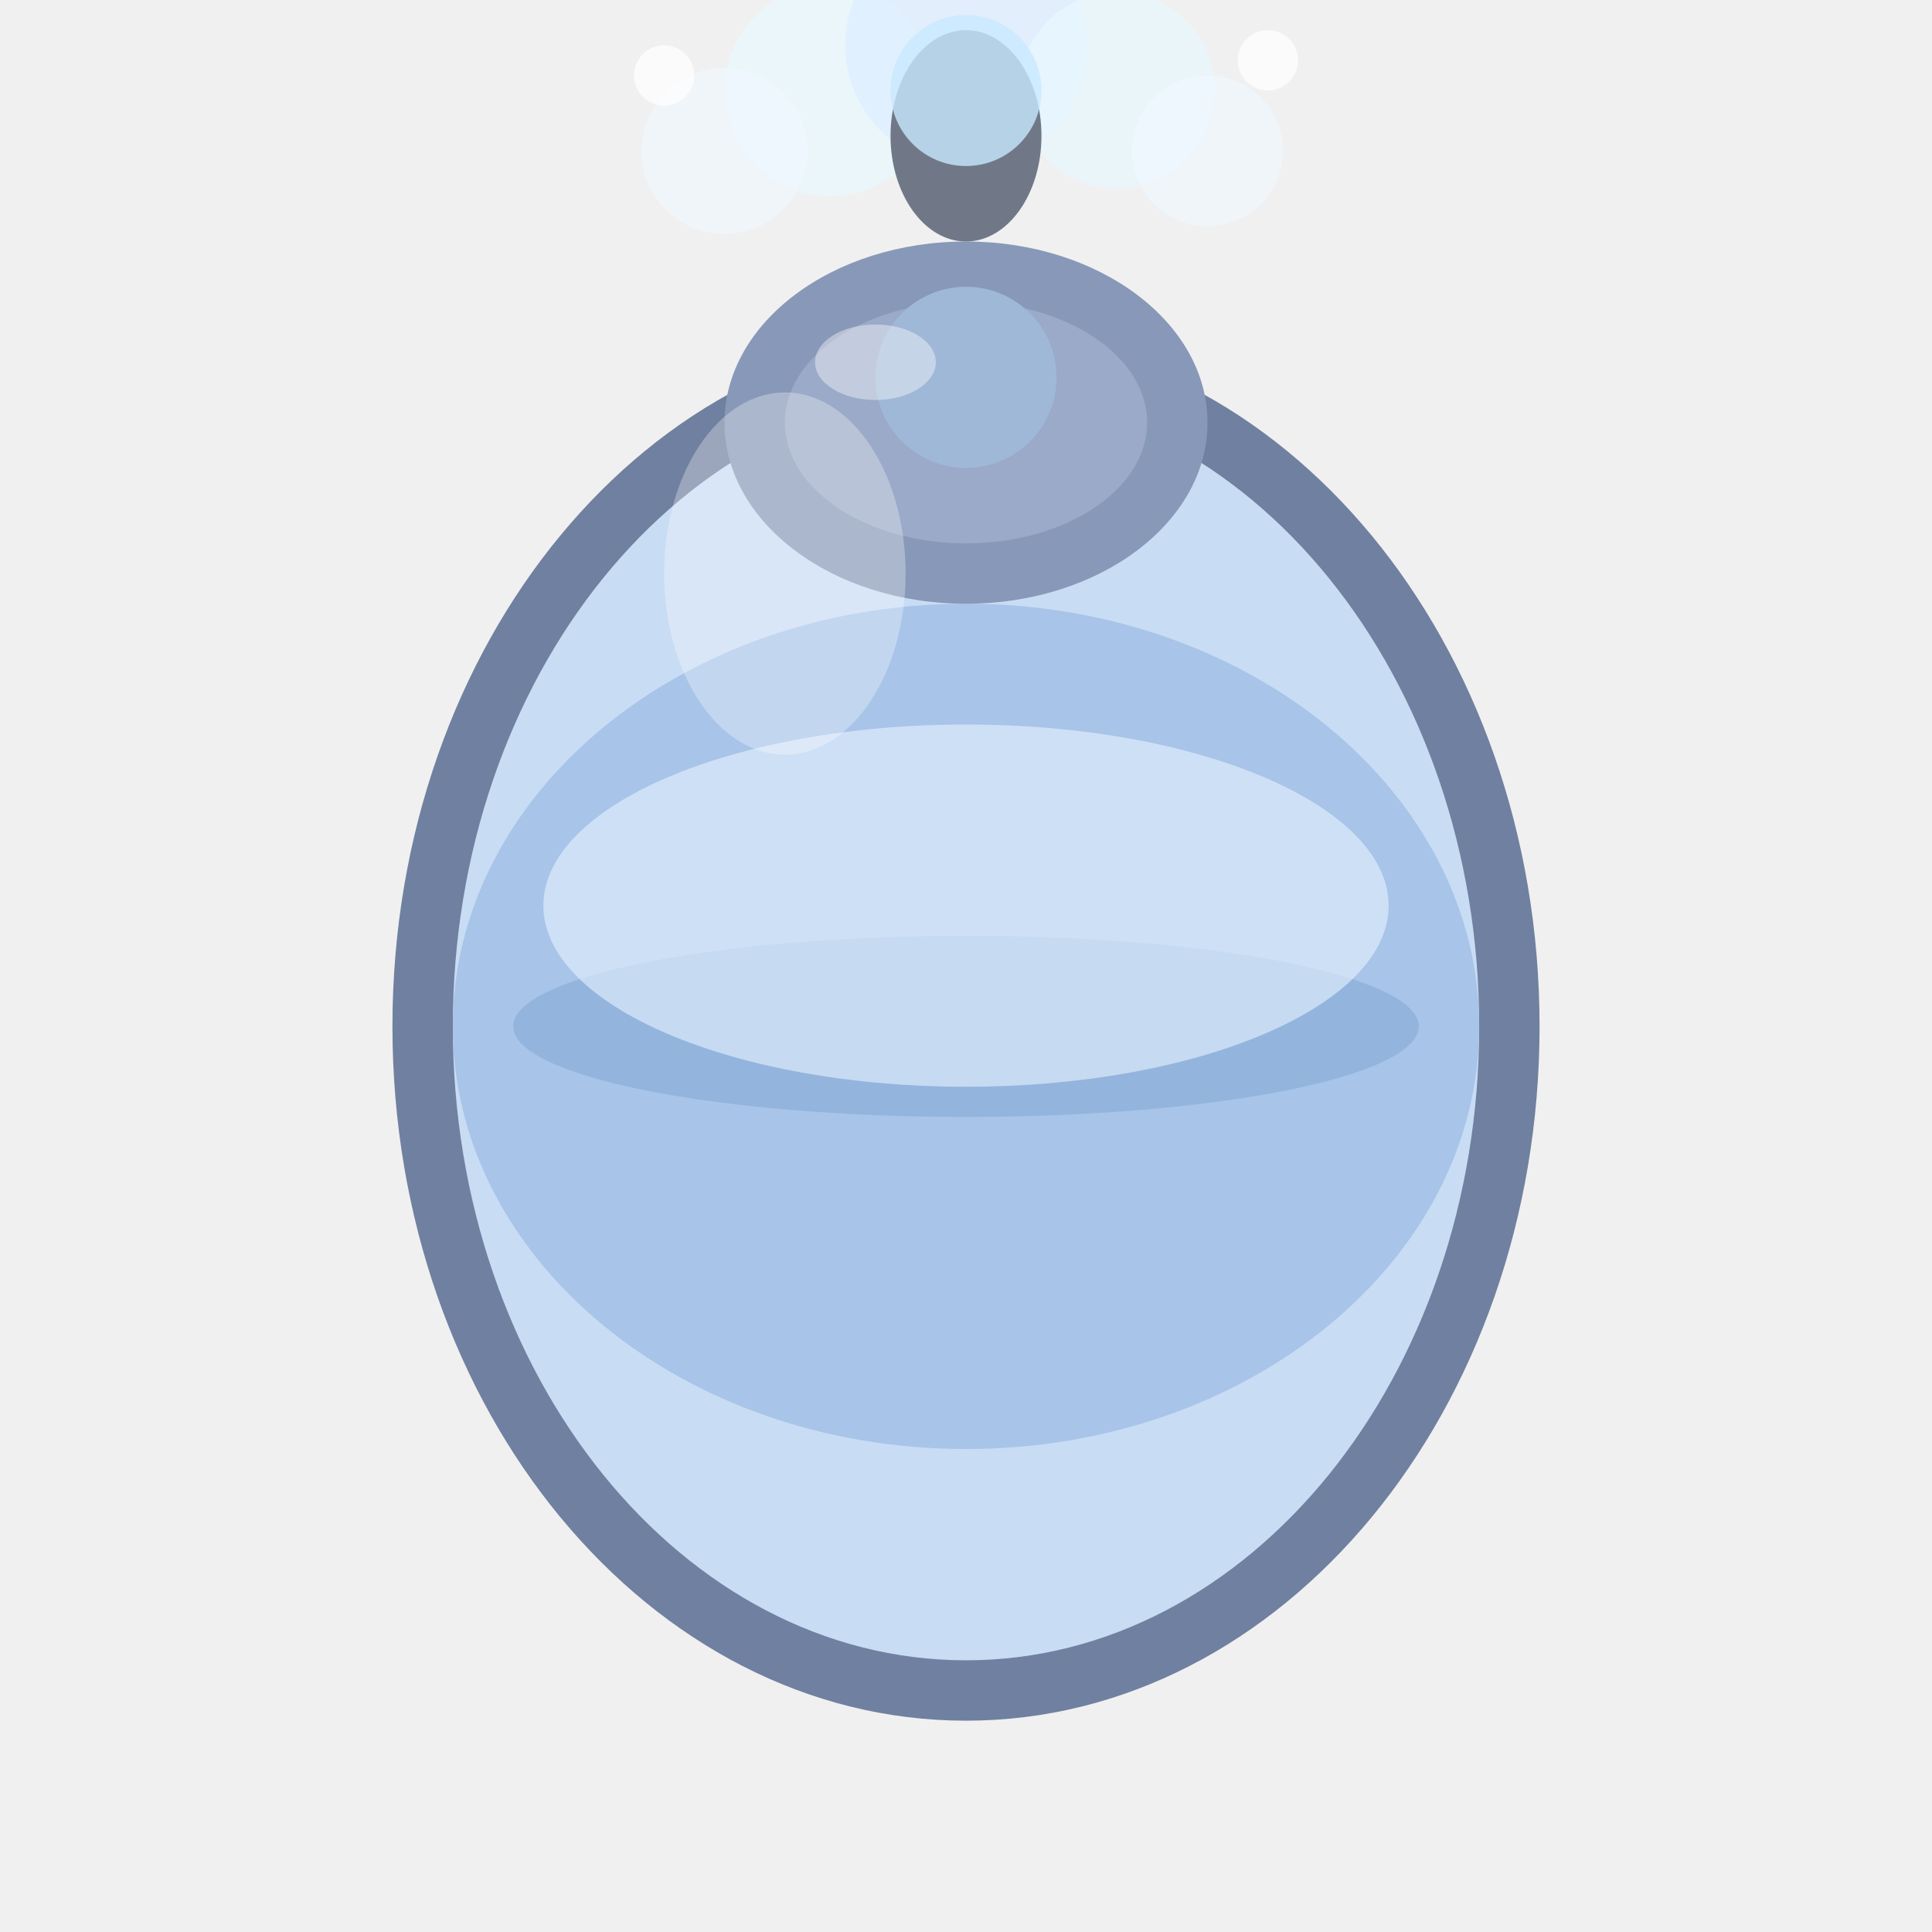
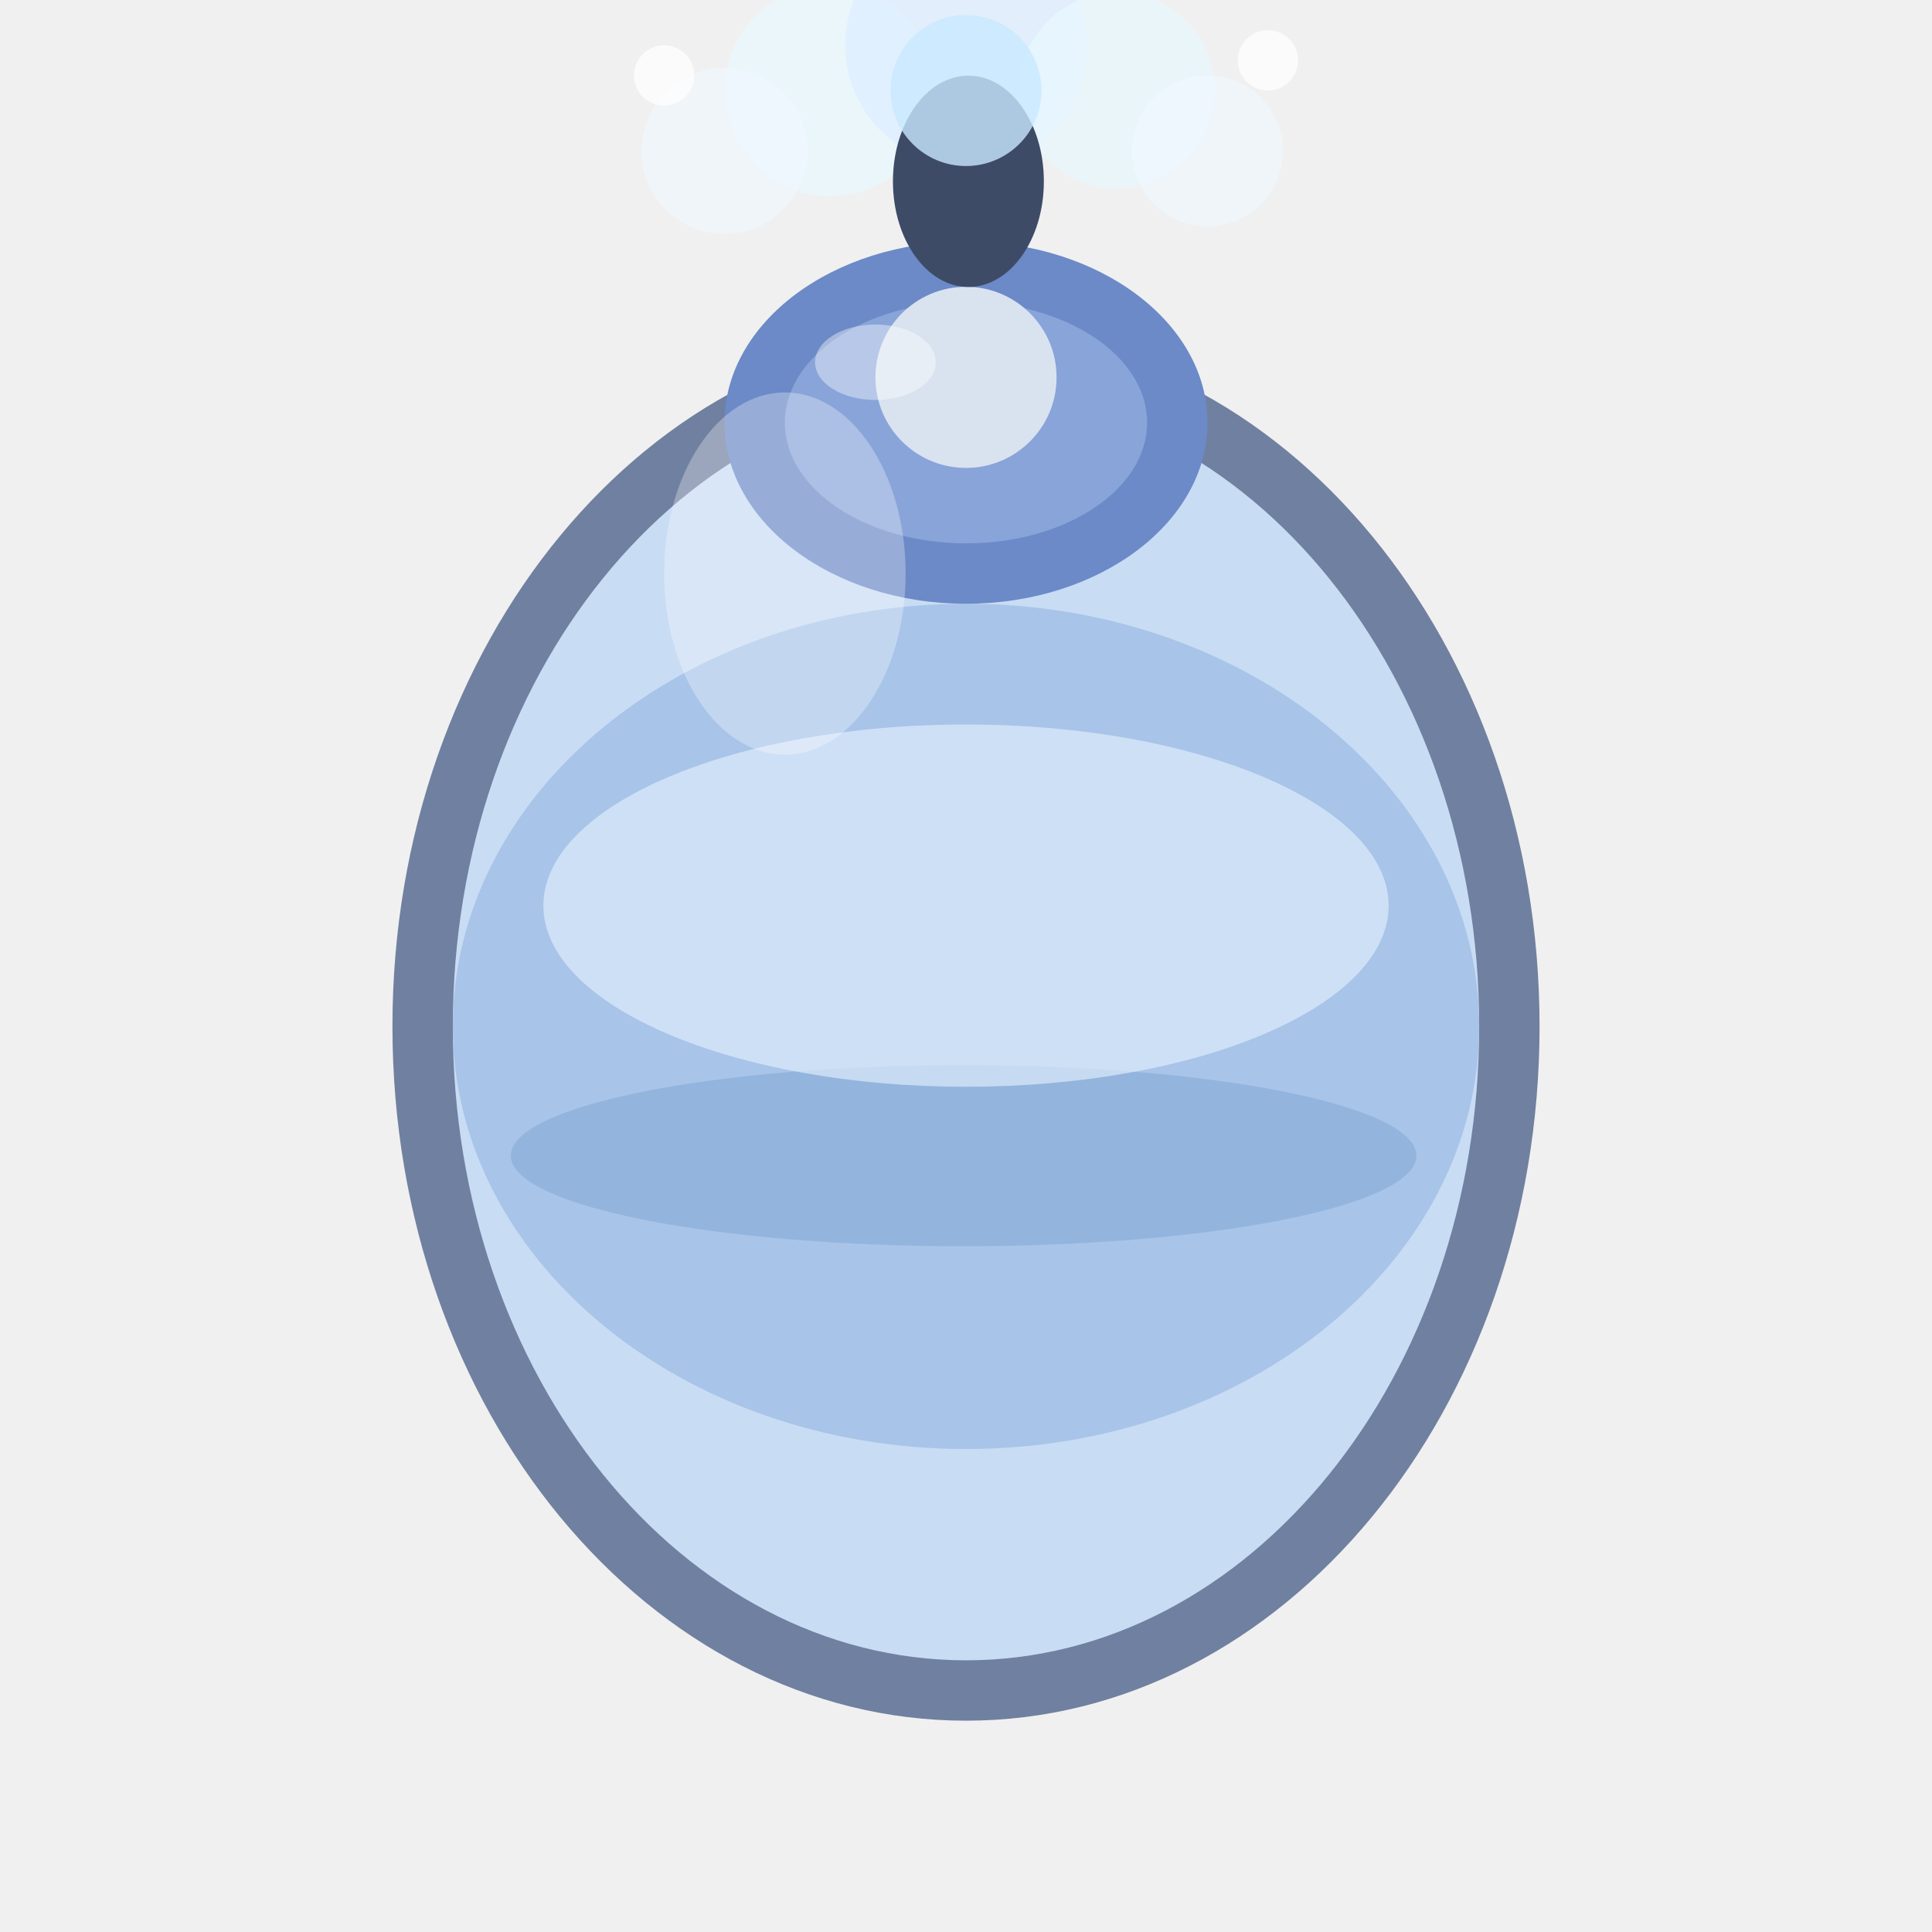
- <svg xmlns="http://www.w3.org/2000/svg" width="128" height="128" viewBox="0 0 128 128">
-   <circle cx="55" cy="6" r="7" fill="#E8F8FF" opacity="0.70" />
-   <circle cx="64" cy="3" r="8" fill="#DDEEFF" opacity="0.75" />
-   <circle cx="74" cy="6" r="6.5" fill="#E8F8FF" opacity="0.68" />
-   <circle cx="48" cy="10" r="5.5" fill="#EEF8FF" opacity="0.60" />
-   <circle cx="80" cy="10" r="5" fill="#EEF8FF" opacity="0.60" />
-   <circle cx="44" cy="5" r="2" fill="white" opacity="0.70" />
-   <circle cx="84" cy="4" r="2" fill="white" opacity="0.70" />
-   <ellipse cx="64" cy="68" rx="38" ry="46" fill="#7080A0" />
-   <ellipse cx="64" cy="68" rx="34" ry="42" fill="#C8DCF4" />
-   <ellipse cx="64" cy="68" rx="34" ry="28" fill="#A8C4E8" />
-   <ellipse cx="64" cy="68" rx="30" ry="6" fill="#8AAED8" opacity="0.70" />
-   <ellipse cx="64" cy="60" rx="28" ry="12" fill="#E8F4FF" opacity="0.60" />
-   <ellipse cx="64" cy="28" rx="16" ry="12" fill="#8898B8" />
-   <ellipse cx="64" cy="28" rx="12" ry="8" fill="#9AAAC8" />
-   <circle cx="64" cy="25" r="6" fill="#A0B8D8" />
-   <ellipse cx="64" cy="9" rx="5" ry="7" fill="#707888" />
-   <circle cx="64" cy="6" r="5" fill="#C8E8FF" opacity="0.80" />
-   <ellipse cx="52" cy="38" rx="8" ry="12" fill="white" opacity="0.30" />
-   <ellipse cx="58" cy="24" rx="4" ry="2.5" fill="white" opacity="0.40" />
+ <svg xmlns="http://www.w3.org/2000/svg" width="128" height="128" viewBox="0 0 128 128" version="1.1" id="svg16">
+   <defs id="defs16" />
+   <circle cx="55" cy="6" r="7" fill="#E8F8FF" opacity="0.70" id="circle1" />
+   <circle cx="64" cy="3" r="8" fill="#DDEEFF" opacity="0.75" id="circle2" />
+   <circle cx="74" cy="6" r="6.5" fill="#E8F8FF" opacity="0.68" id="circle3" />
+   <circle cx="48" cy="10" r="5.5" fill="#EEF8FF" opacity="0.60" id="circle4" />
+   <circle cx="80" cy="10" r="5" fill="#EEF8FF" opacity="0.60" id="circle5" />
+   <circle cx="44" cy="5" r="2" fill="white" opacity="0.70" id="circle6" />
+   <circle cx="84" cy="4" r="2" fill="white" opacity="0.70" id="circle7" />
+   <ellipse cx="64" cy="68" rx="38" ry="46" fill="#7080A0" id="ellipse7" />
+   <ellipse cx="64" cy="68" rx="34" ry="42" fill="#C8DCF4" id="ellipse8" />
+   <ellipse cx="64" cy="68" rx="34" ry="28" fill="#A8C4E8" id="ellipse9" />
+   <ellipse cx="63.841" cy="76.565" rx="30" ry="6" fill="#8aaed8" opacity="0.7" id="ellipse10" />
+   <ellipse cx="64" cy="60" rx="28" ry="12" fill="#E8F4FF" opacity="0.60" id="ellipse11" />
+   <ellipse cx="64" cy="28" rx="16" ry="12" fill="#8898B8" id="ellipse12" style="fill:#6b8ac7;fill-opacity:1" />
+   <ellipse cx="64" cy="28" rx="12" ry="8" fill="#9AAAC8" id="ellipse13" style="fill:#89a4d9;fill-opacity:1" />
+   <circle cx="64" cy="25" r="6" fill="#A0B8D8" id="circle13" style="fill:#d9e2ef;fill-opacity:1" />
+   <ellipse cx="64.159" cy="12.014" rx="5" ry="7" fill="#707888" id="ellipse14" style="fill:#3d4b67;fill-opacity:1" />
+   <circle cx="64" cy="6" r="5" fill="#C8E8FF" opacity="0.80" id="circle14" />
+   <ellipse cx="52" cy="38" rx="8" ry="12" fill="white" opacity="0.30" id="ellipse15" />
+   <ellipse cx="58" cy="24" rx="4" ry="2.5" fill="white" opacity="0.40" id="ellipse16" />
</svg>
